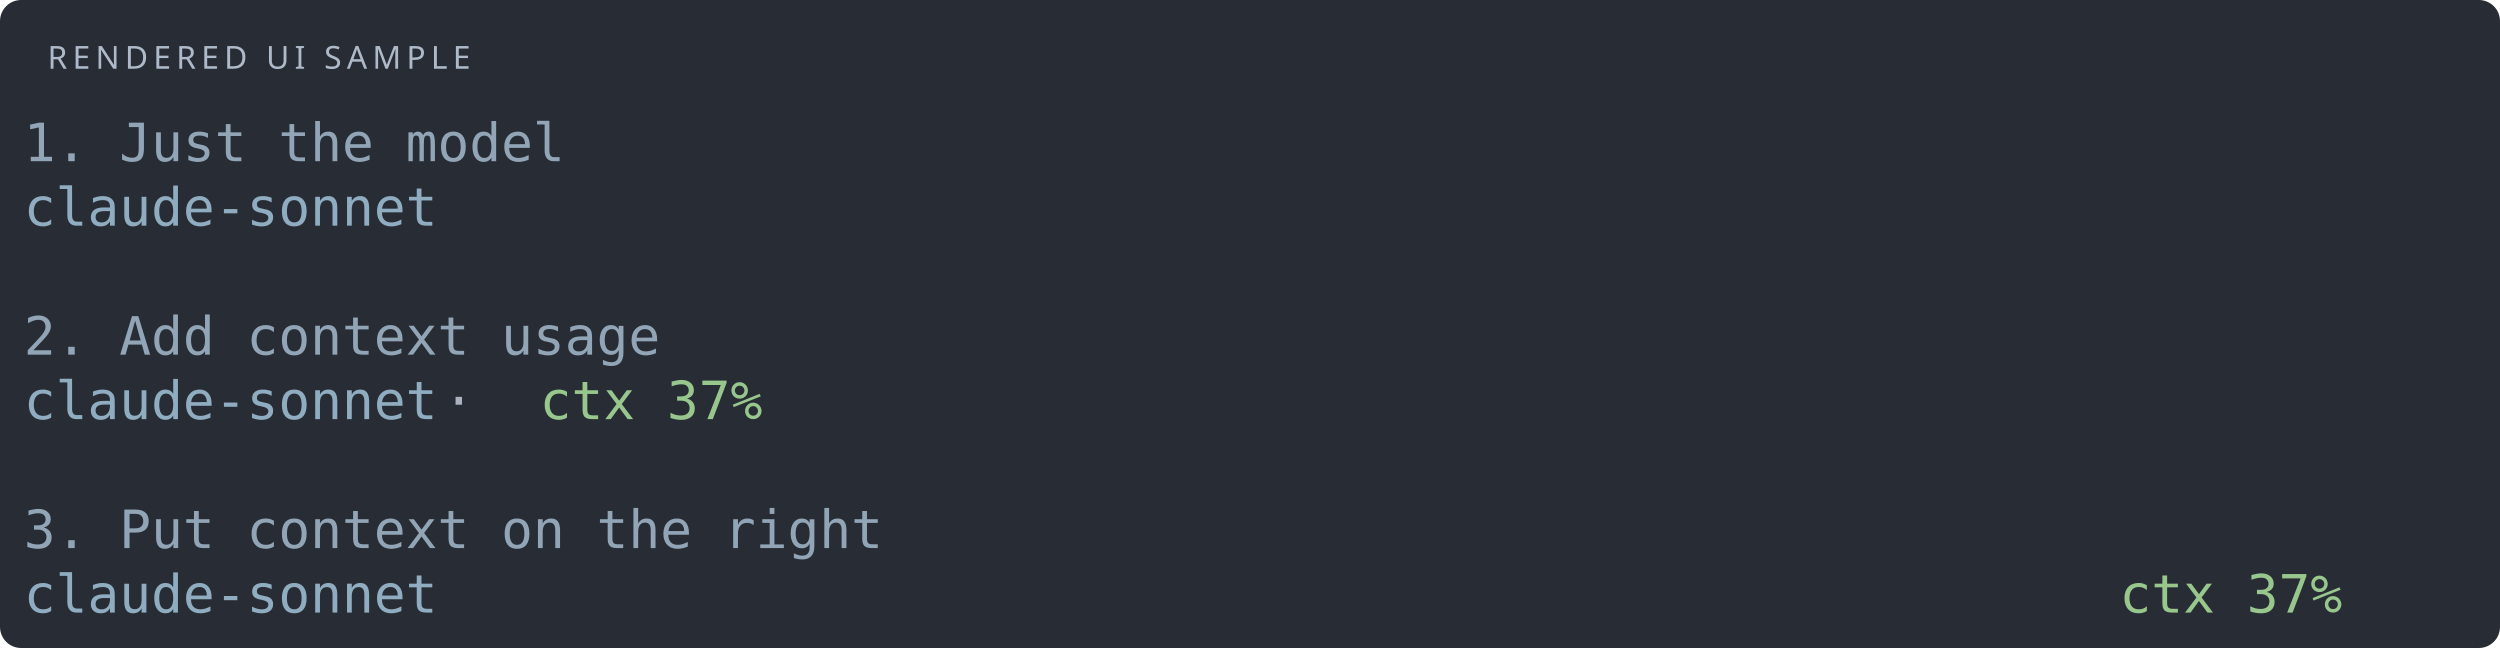
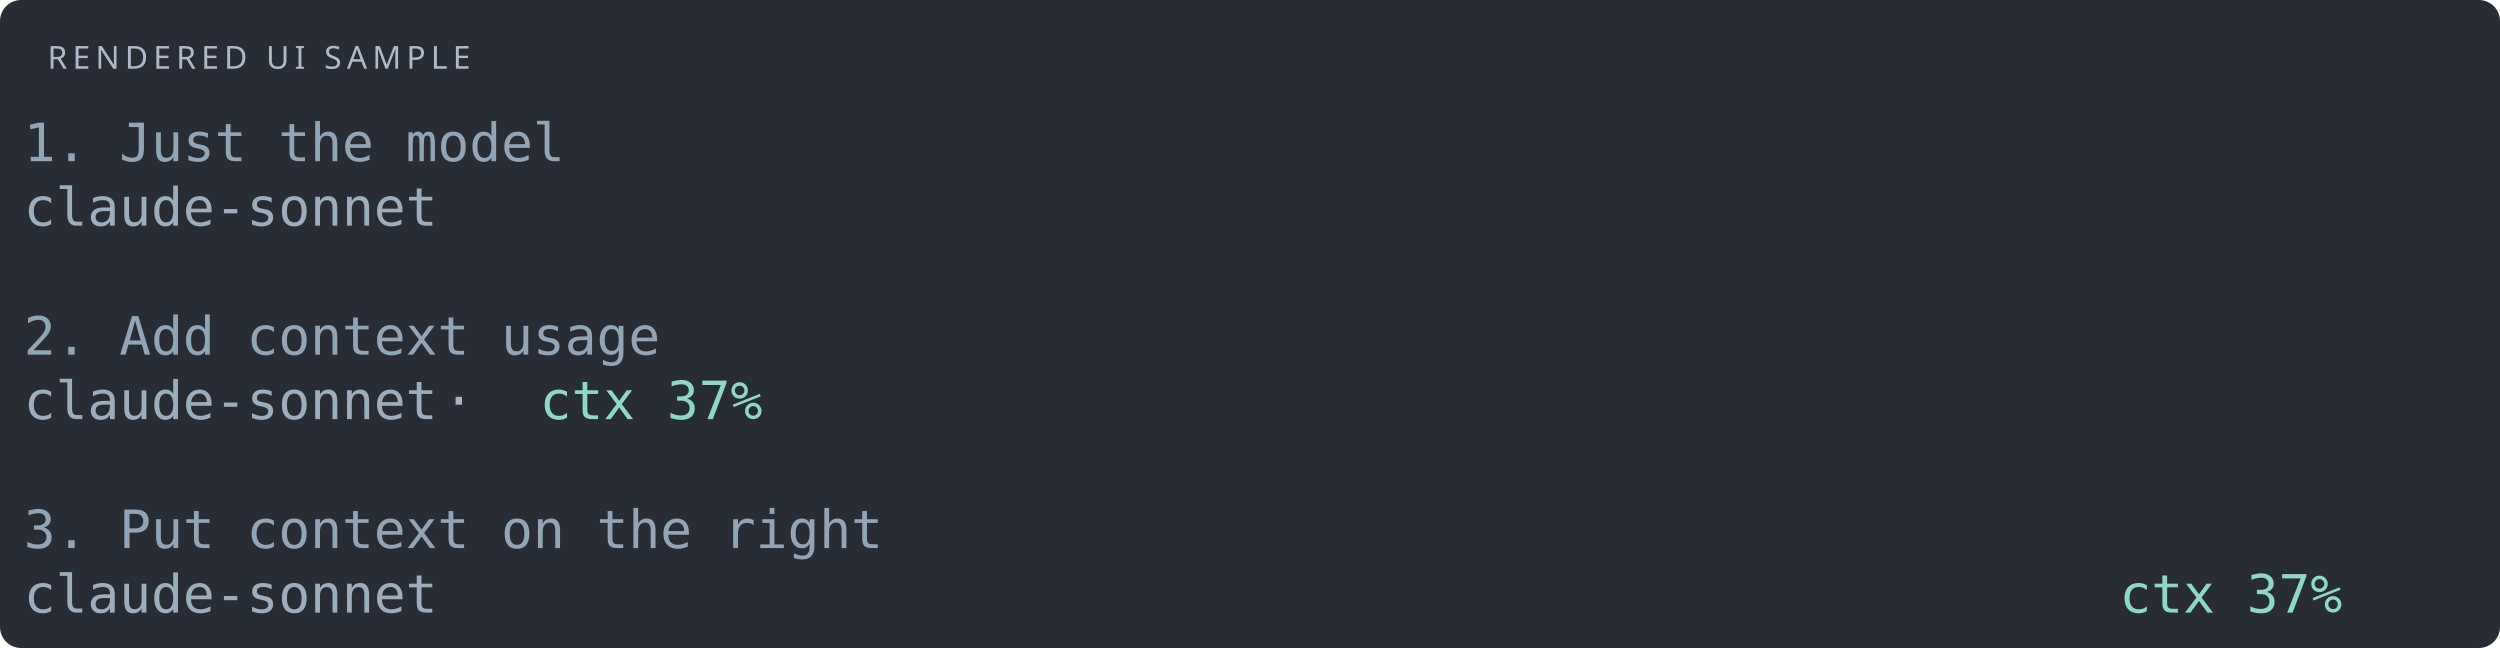
<svg xmlns="http://www.w3.org/2000/svg" viewBox="0 0 946 245.2">
  <style>
.appearance-custom-statusbar-matrix {font-family:monospace;font-size:20px;line-height:24.4px}
.appearance-custom-statusbar-r1 { fill: #91a5b7 }
.appearance-custom-statusbar-r2 { fill: #abb2bf }
- .appearance-custom-statusbar-r3 { fill: #8facc0 }
- .appearance-custom-statusbar-r4 { fill: #98c78d }
+ .appearance-custom-statusbar-r3 { fill: #9caebe }
+ .appearance-custom-statusbar-r4 { fill: #8fd8c5 }
</style>
  <defs>
    <clipPath id="appearance-custom-statusbar-clip-terminal">
      <rect width="926.2" height="194.2" />
    </clipPath>
    <clipPath id="appearance-custom-statusbar-line-0">
      <rect x="0" y="1.5" width="927.2" height="24.65" />
    </clipPath>
    <clipPath id="appearance-custom-statusbar-line-1">
      <rect x="0" y="25.9" width="927.2" height="24.65" />
    </clipPath>
    <clipPath id="appearance-custom-statusbar-line-2">
      <rect x="0" y="50.3" width="927.2" height="24.65" />
    </clipPath>
    <clipPath id="appearance-custom-statusbar-line-3">
      <rect x="0" y="74.7" width="927.2" height="24.65" />
    </clipPath>
    <clipPath id="appearance-custom-statusbar-line-4">
      <rect x="0" y="99.1" width="927.2" height="24.65" />
    </clipPath>
    <clipPath id="appearance-custom-statusbar-line-5">
      <rect x="0" y="123.5" width="927.2" height="24.65" />
    </clipPath>
    <clipPath id="appearance-custom-statusbar-line-6">
      <rect x="0" y="147.9" width="927.2" height="24.65" />
    </clipPath>
  </defs>
  <rect width="946" height="245.2" rx="8" fill="#282c34" />
  <text x="18" y="26" fill="#aebac9" font-family="sans-serif" font-size="12" letter-spacing="2">RENDERED UI SAMPLE</text>
  <g transform="translate(9, 41)" clip-path="url(#appearance-custom-statusbar-clip-terminal)">
    <g class="appearance-custom-statusbar-matrix">
      <text class="appearance-custom-statusbar-r1" x="0" y="20" textLength="207.4" clip-path="url(#appearance-custom-statusbar-line-0)">1. Just the model</text>
      <text class="appearance-custom-statusbar-r2" x="927.2" y="20" textLength="12.2" clip-path="url(#appearance-custom-statusbar-line-0)">
</text>
      <text class="appearance-custom-statusbar-r3" x="0" y="44.4" textLength="158.6" clip-path="url(#appearance-custom-statusbar-line-1)">claude-sonnet</text>
      <text class="appearance-custom-statusbar-r2" x="927.2" y="44.4" textLength="12.2" clip-path="url(#appearance-custom-statusbar-line-1)">
</text>
      <text class="appearance-custom-statusbar-r2" x="927.2" y="68.8" textLength="12.2" clip-path="url(#appearance-custom-statusbar-line-2)">
</text>
      <text class="appearance-custom-statusbar-r1" x="0" y="93.2" textLength="244" clip-path="url(#appearance-custom-statusbar-line-3)">2. Add context usage</text>
      <text class="appearance-custom-statusbar-r2" x="927.2" y="93.2" textLength="12.2" clip-path="url(#appearance-custom-statusbar-line-3)">
</text>
      <text class="appearance-custom-statusbar-r3" x="0" y="117.6" textLength="158.6" clip-path="url(#appearance-custom-statusbar-line-4)">claude-sonnet</text>
      <text class="appearance-custom-statusbar-r2" x="158.6" y="117.6" textLength="36.6" clip-path="url(#appearance-custom-statusbar-line-4)"> · </text>
      <text class="appearance-custom-statusbar-r4" x="195.2" y="117.6" textLength="85.4" clip-path="url(#appearance-custom-statusbar-line-4)">ctx 37%</text>
      <text class="appearance-custom-statusbar-r2" x="927.2" y="117.6" textLength="12.2" clip-path="url(#appearance-custom-statusbar-line-4)">
</text>
      <text class="appearance-custom-statusbar-r2" x="927.2" y="142" textLength="12.2" clip-path="url(#appearance-custom-statusbar-line-5)">
</text>
      <text class="appearance-custom-statusbar-r1" x="0" y="166.4" textLength="329.4" clip-path="url(#appearance-custom-statusbar-line-6)">3. Put context on the right</text>
      <text class="appearance-custom-statusbar-r2" x="927.2" y="166.4" textLength="12.2" clip-path="url(#appearance-custom-statusbar-line-6)">
</text>
      <text class="appearance-custom-statusbar-r3" x="0" y="190.8" textLength="158.6" clip-path="url(#appearance-custom-statusbar-line-7)">claude-sonnet</text>
      <text class="appearance-custom-statusbar-r4" x="793" y="190.8" textLength="85.4" clip-path="url(#appearance-custom-statusbar-line-7)">ctx 37%</text>
      <text class="appearance-custom-statusbar-r2" x="927.2" y="190.8" textLength="12.2" clip-path="url(#appearance-custom-statusbar-line-7)">
</text>
    </g>
  </g>
</svg>
